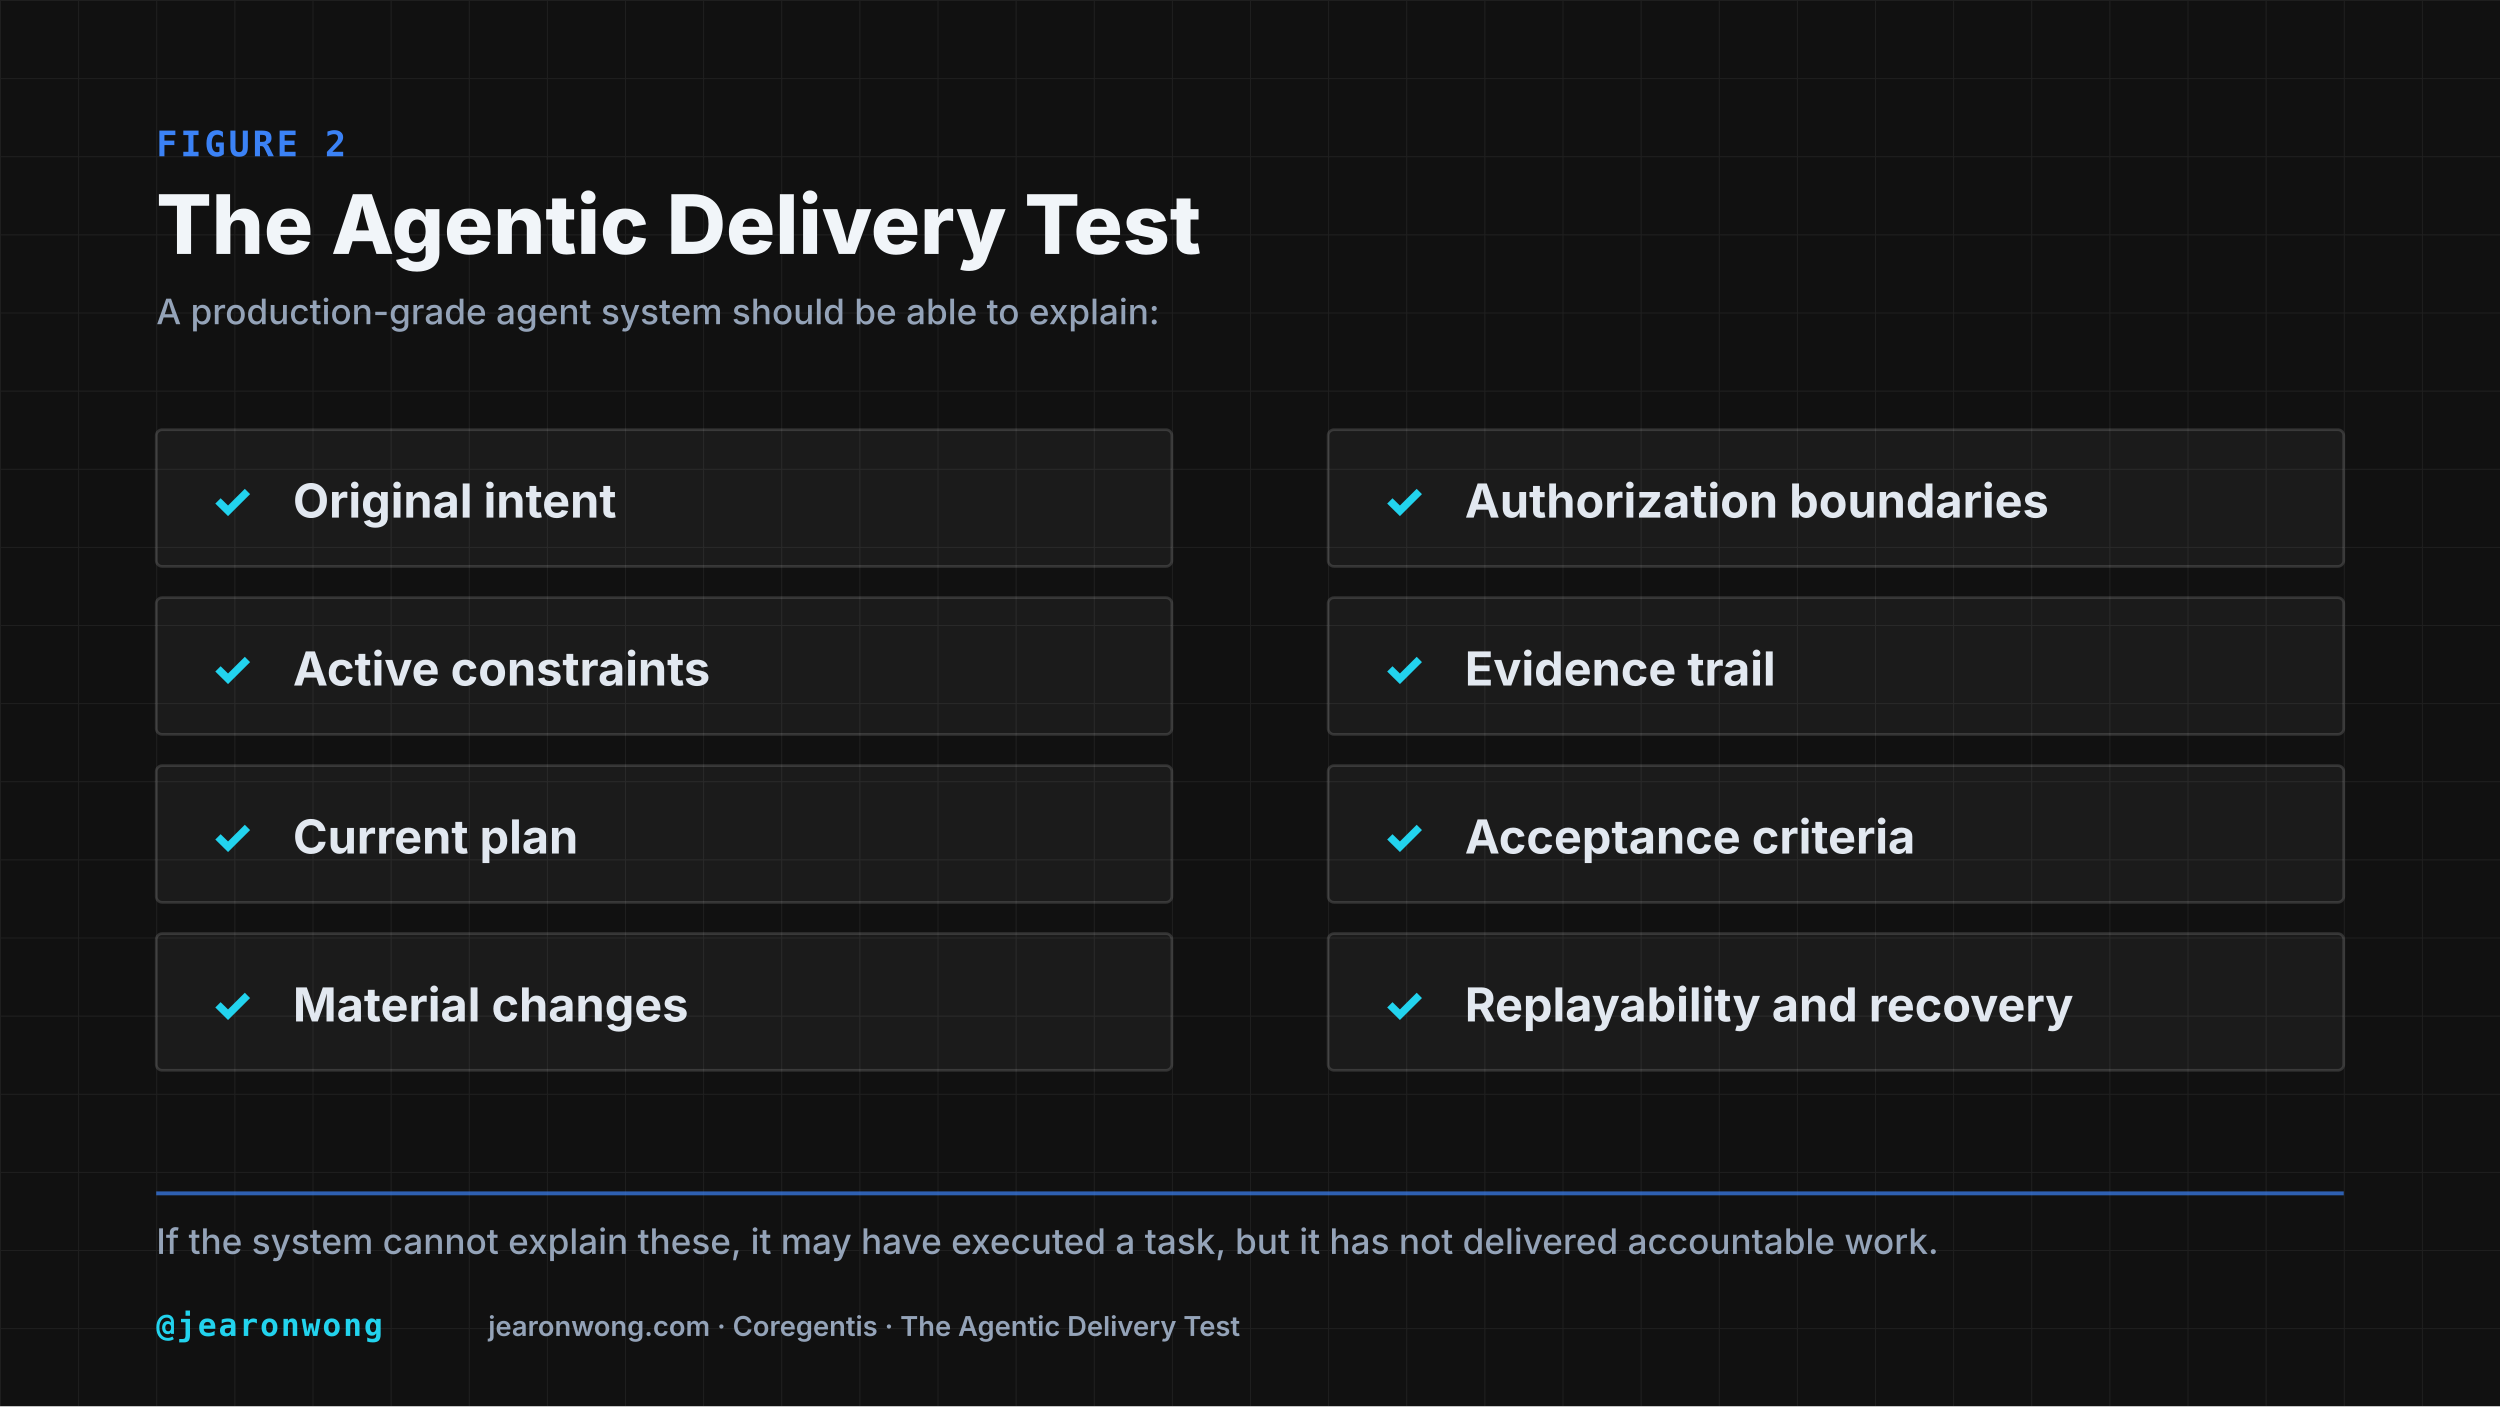
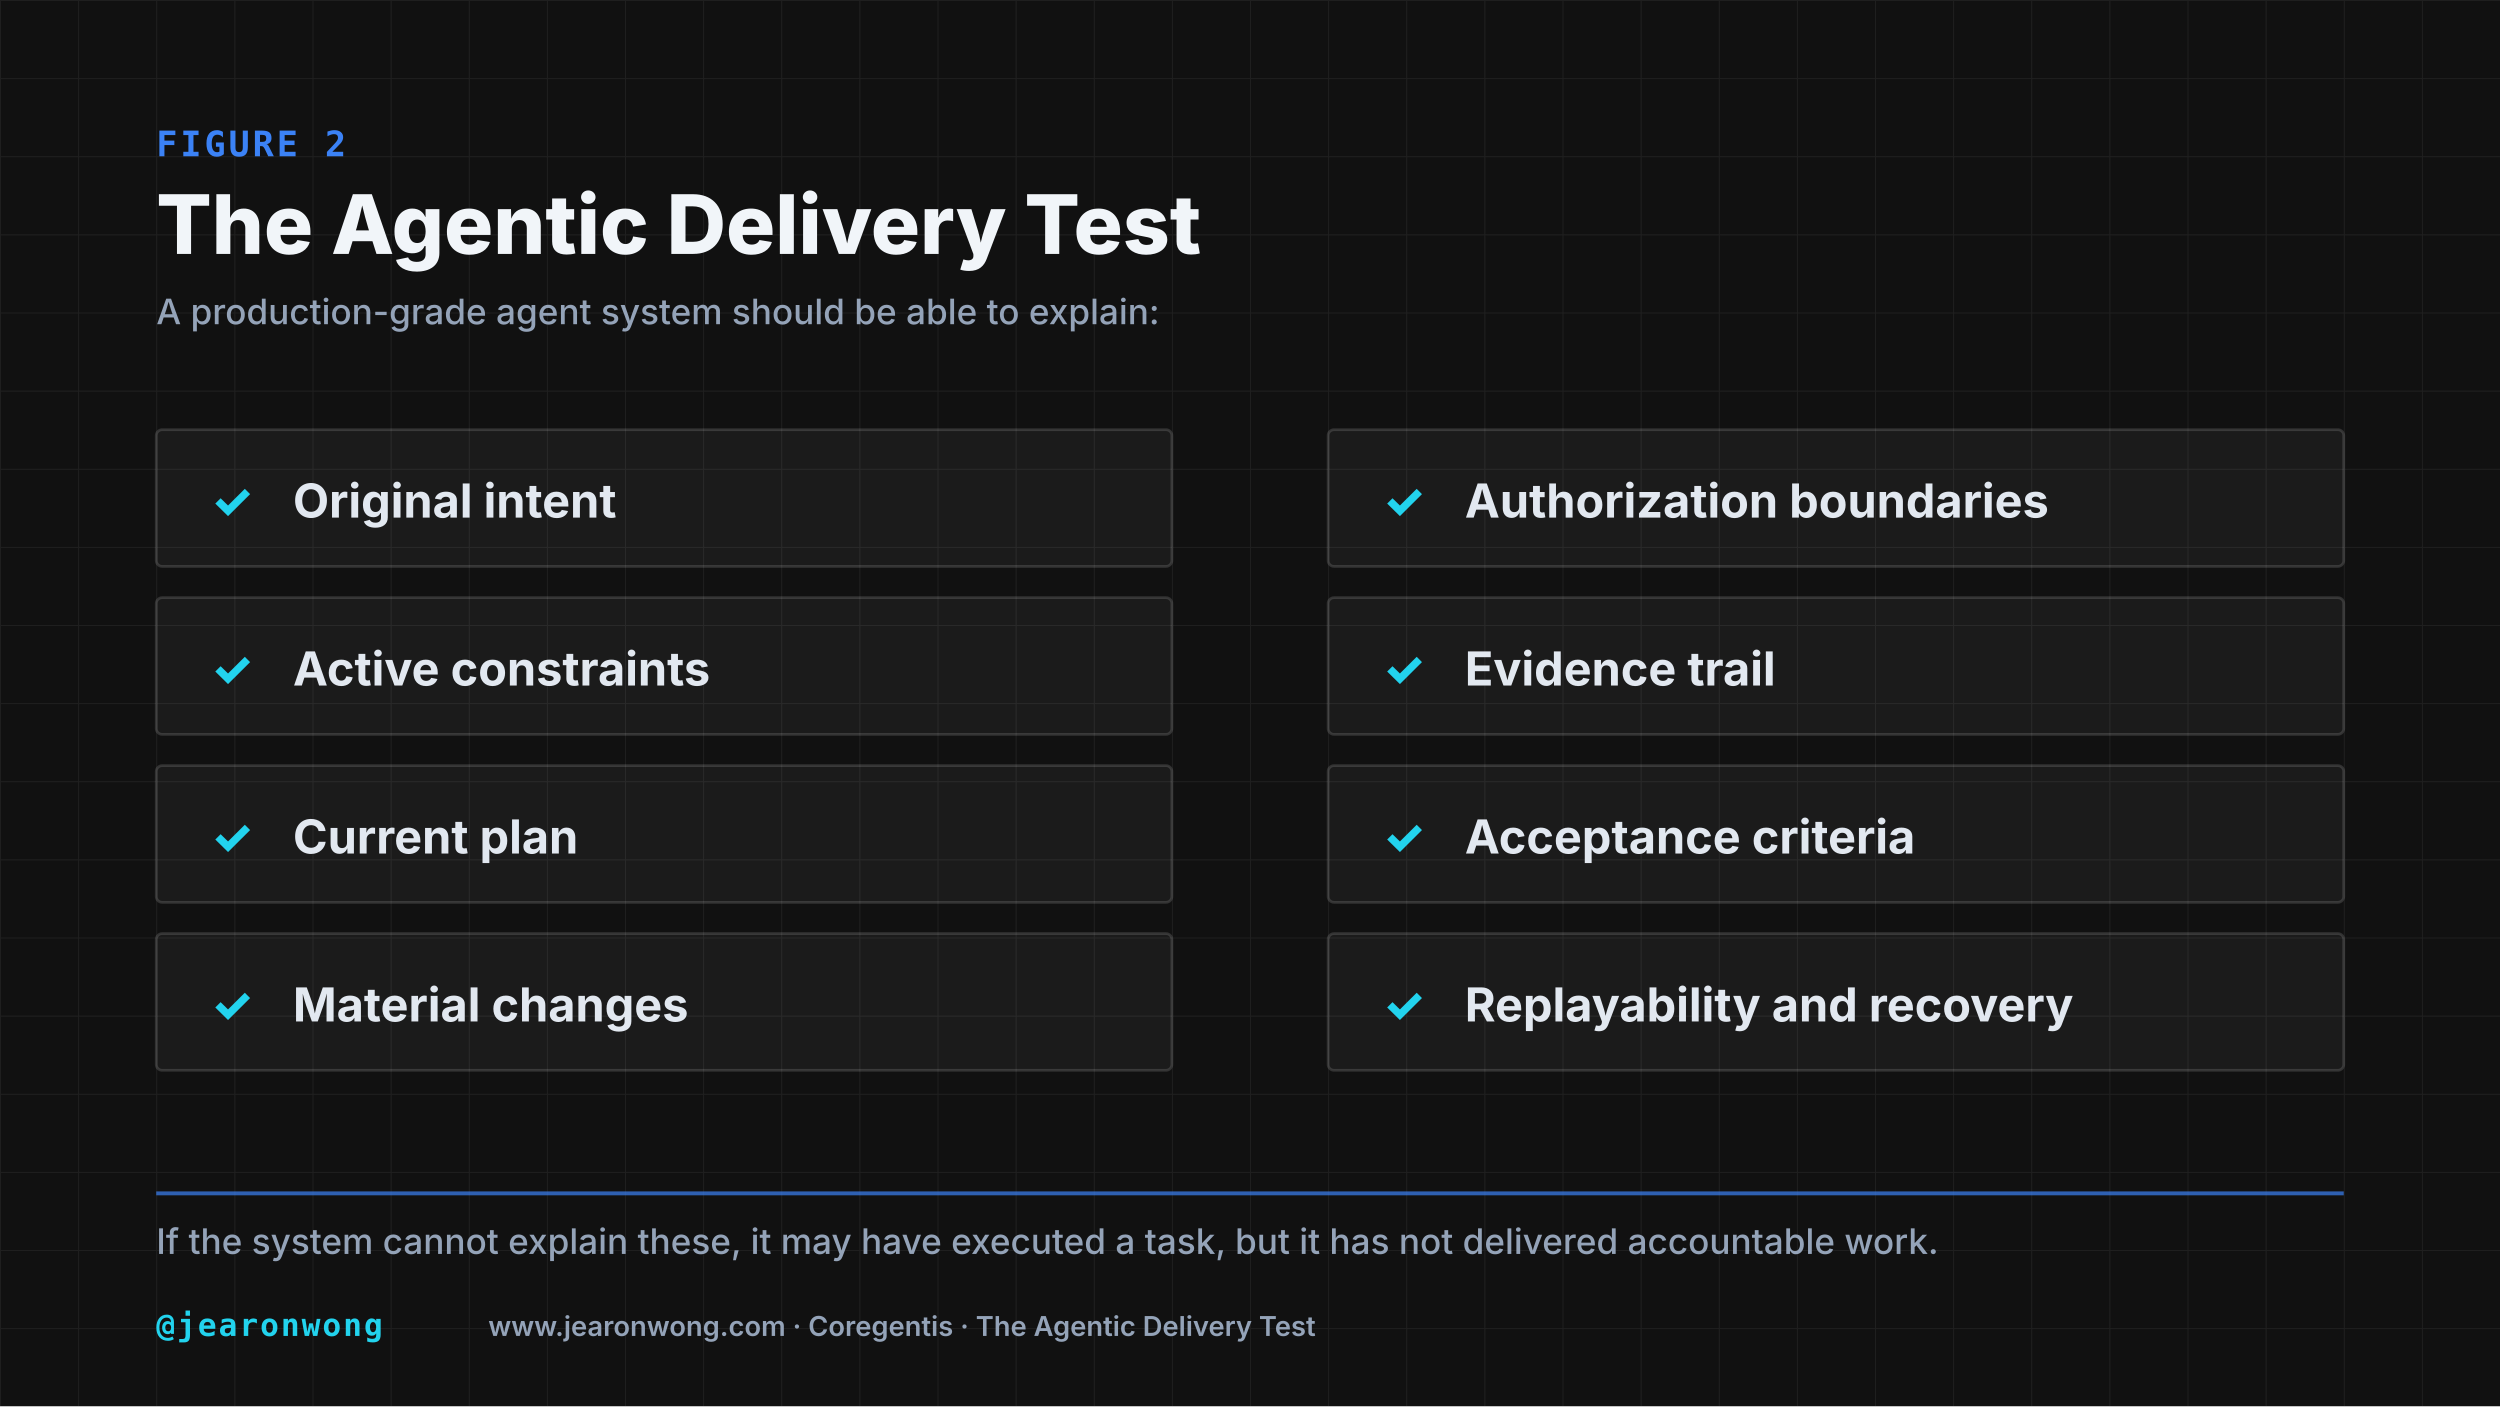
<svg xmlns="http://www.w3.org/2000/svg" width="1280" height="720" viewBox="0 0 1280 720" role="img" aria-labelledby="title desc">
  <defs>
    <style>
      .bg { fill: #111111; }
      .grid { stroke: rgba(255,255,255,0.06); stroke-width: 1; }
      .title { fill: #f1f5f9; font: 800 42px "Outfit", Inter, sans-serif; }
      .label { fill: #3b82f6; font: 700 18px "JetBrains Mono", Menlo, monospace; letter-spacing: 1.5px; }
      .text { fill: #e2e8f0; font: 650 24px "Inter", sans-serif; }
      .muted { fill: #94a3b8; font: 500 18px "Inter", sans-serif; }
      .brand { fill: #22d3ee; font: 700 16px "JetBrains Mono", Menlo, monospace; letter-spacing: 1px; }
      .brand-muted { fill: #94a3b8; font: 600 14px "Inter", sans-serif; }
      .card { fill: rgba(255,255,255,0.045); stroke: rgba(255,255,255,0.14); stroke-width: 1.4; }
      .check { fill: #22d3ee; font: 800 24px "Inter", sans-serif; }
    </style>
    <pattern id="grid" width="40" height="40" patternUnits="userSpaceOnUse">
      <path d="M 40 0 L 0 0 0 40" fill="none" class="grid" />
    </pattern>
  </defs>
  <rect width="1280" height="720" class="bg" />
  <rect width="1280" height="720" fill="url(#grid)" />
  <text x="80" y="80" class="label">FIGURE 2</text>
  <text x="80" y="130" class="title">The Agentic Delivery Test</text>
  <text x="80" y="166" class="muted">A production-grade agent system should be able to explain:</text>
  <g transform="translate(80 220)">
    <rect width="520" height="70" rx="3" class="card" />
    <text x="28" y="45" class="check">✓</text>
    <text x="70" y="45" class="text">Original intent</text>
    <rect y="86" width="520" height="70" rx="3" class="card" />
    <text x="28" y="131" class="check">✓</text>
    <text x="70" y="131" class="text">Active constraints</text>
    <rect y="172" width="520" height="70" rx="3" class="card" />
    <text x="28" y="217" class="check">✓</text>
    <text x="70" y="217" class="text">Current plan</text>
    <rect y="258" width="520" height="70" rx="3" class="card" />
    <text x="28" y="303" class="check">✓</text>
    <text x="70" y="303" class="text">Material changes</text>
  </g>
  <g transform="translate(680 220)">
    <rect width="520" height="70" rx="3" class="card" />
    <text x="28" y="45" class="check">✓</text>
    <text x="70" y="45" class="text">Authorization boundaries</text>
    <rect y="86" width="520" height="70" rx="3" class="card" />
    <text x="28" y="131" class="check">✓</text>
    <text x="70" y="131" class="text">Evidence trail</text>
    <rect y="172" width="520" height="70" rx="3" class="card" />
    <text x="28" y="217" class="check">✓</text>
    <text x="70" y="217" class="text">Acceptance criteria</text>
    <rect y="258" width="520" height="70" rx="3" class="card" />
    <text x="28" y="303" class="check">✓</text>
    <text x="70" y="303" class="text">Replayability and recovery</text>
  </g>
  <rect x="80" y="610" width="1120" height="2" fill="#3b82f6" opacity="0.7" />
  <text x="80" y="642" class="muted">If the system cannot explain these, it may have executed a task, but it has not delivered accountable work.</text>
  <text x="80" y="684" class="brand">@jearonwong</text>
-   <text x="250" y="684" class="brand-muted">jearonwong.com · Coregentis · The Agentic Delivery Test</text>
+   <text x="250" y="684" class="brand-muted">www.jearonwong.com · Coregentis · The Agentic Delivery Test</text>
</svg>
